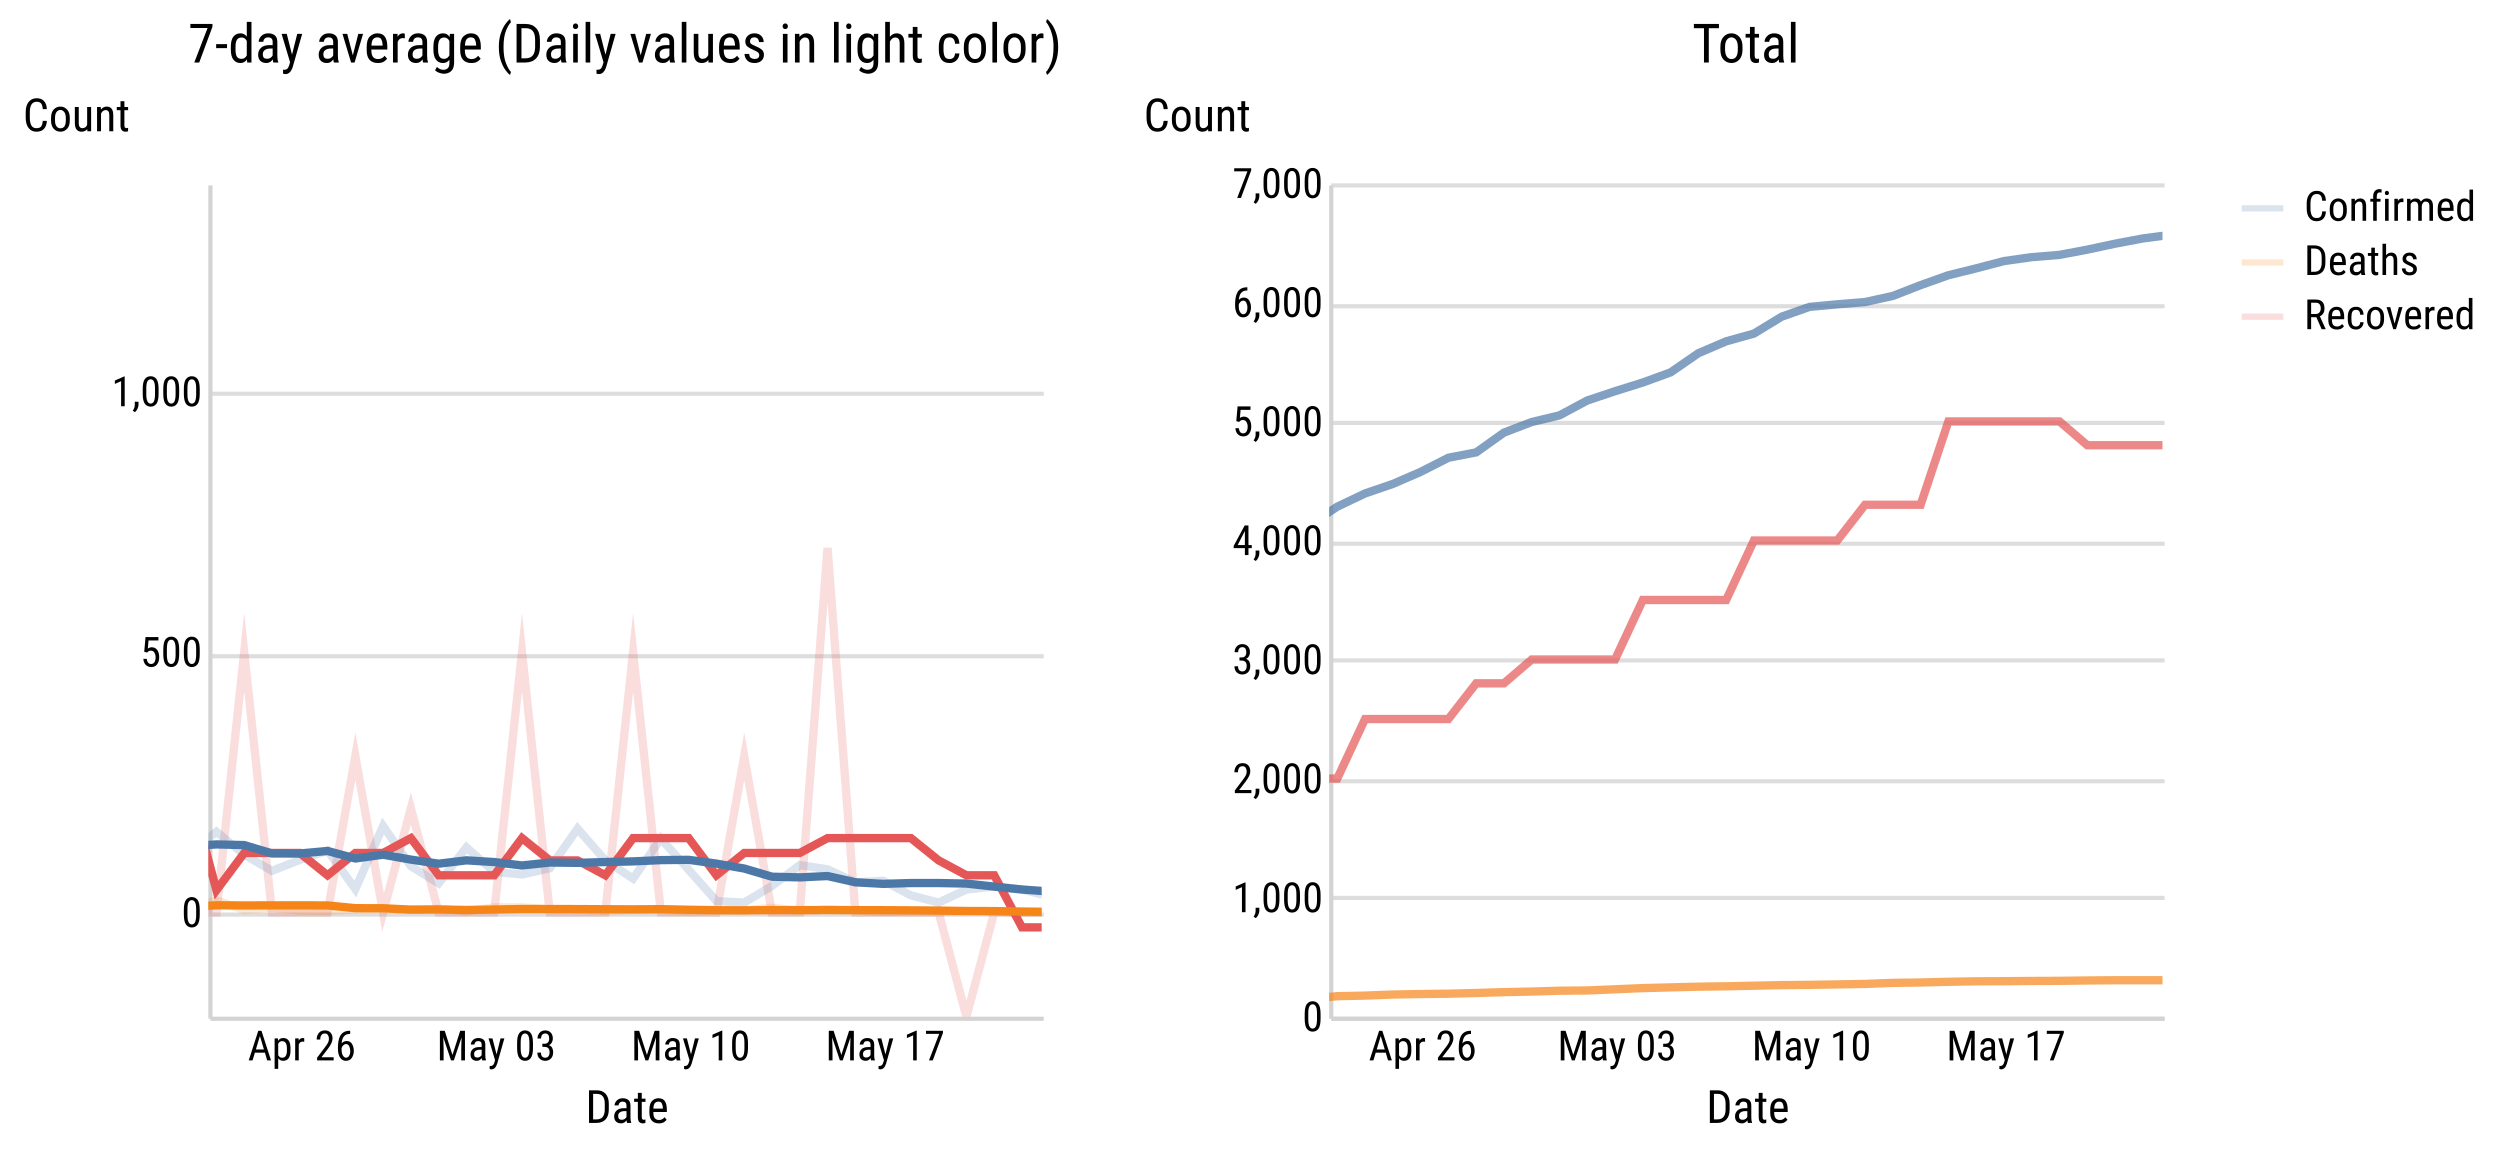
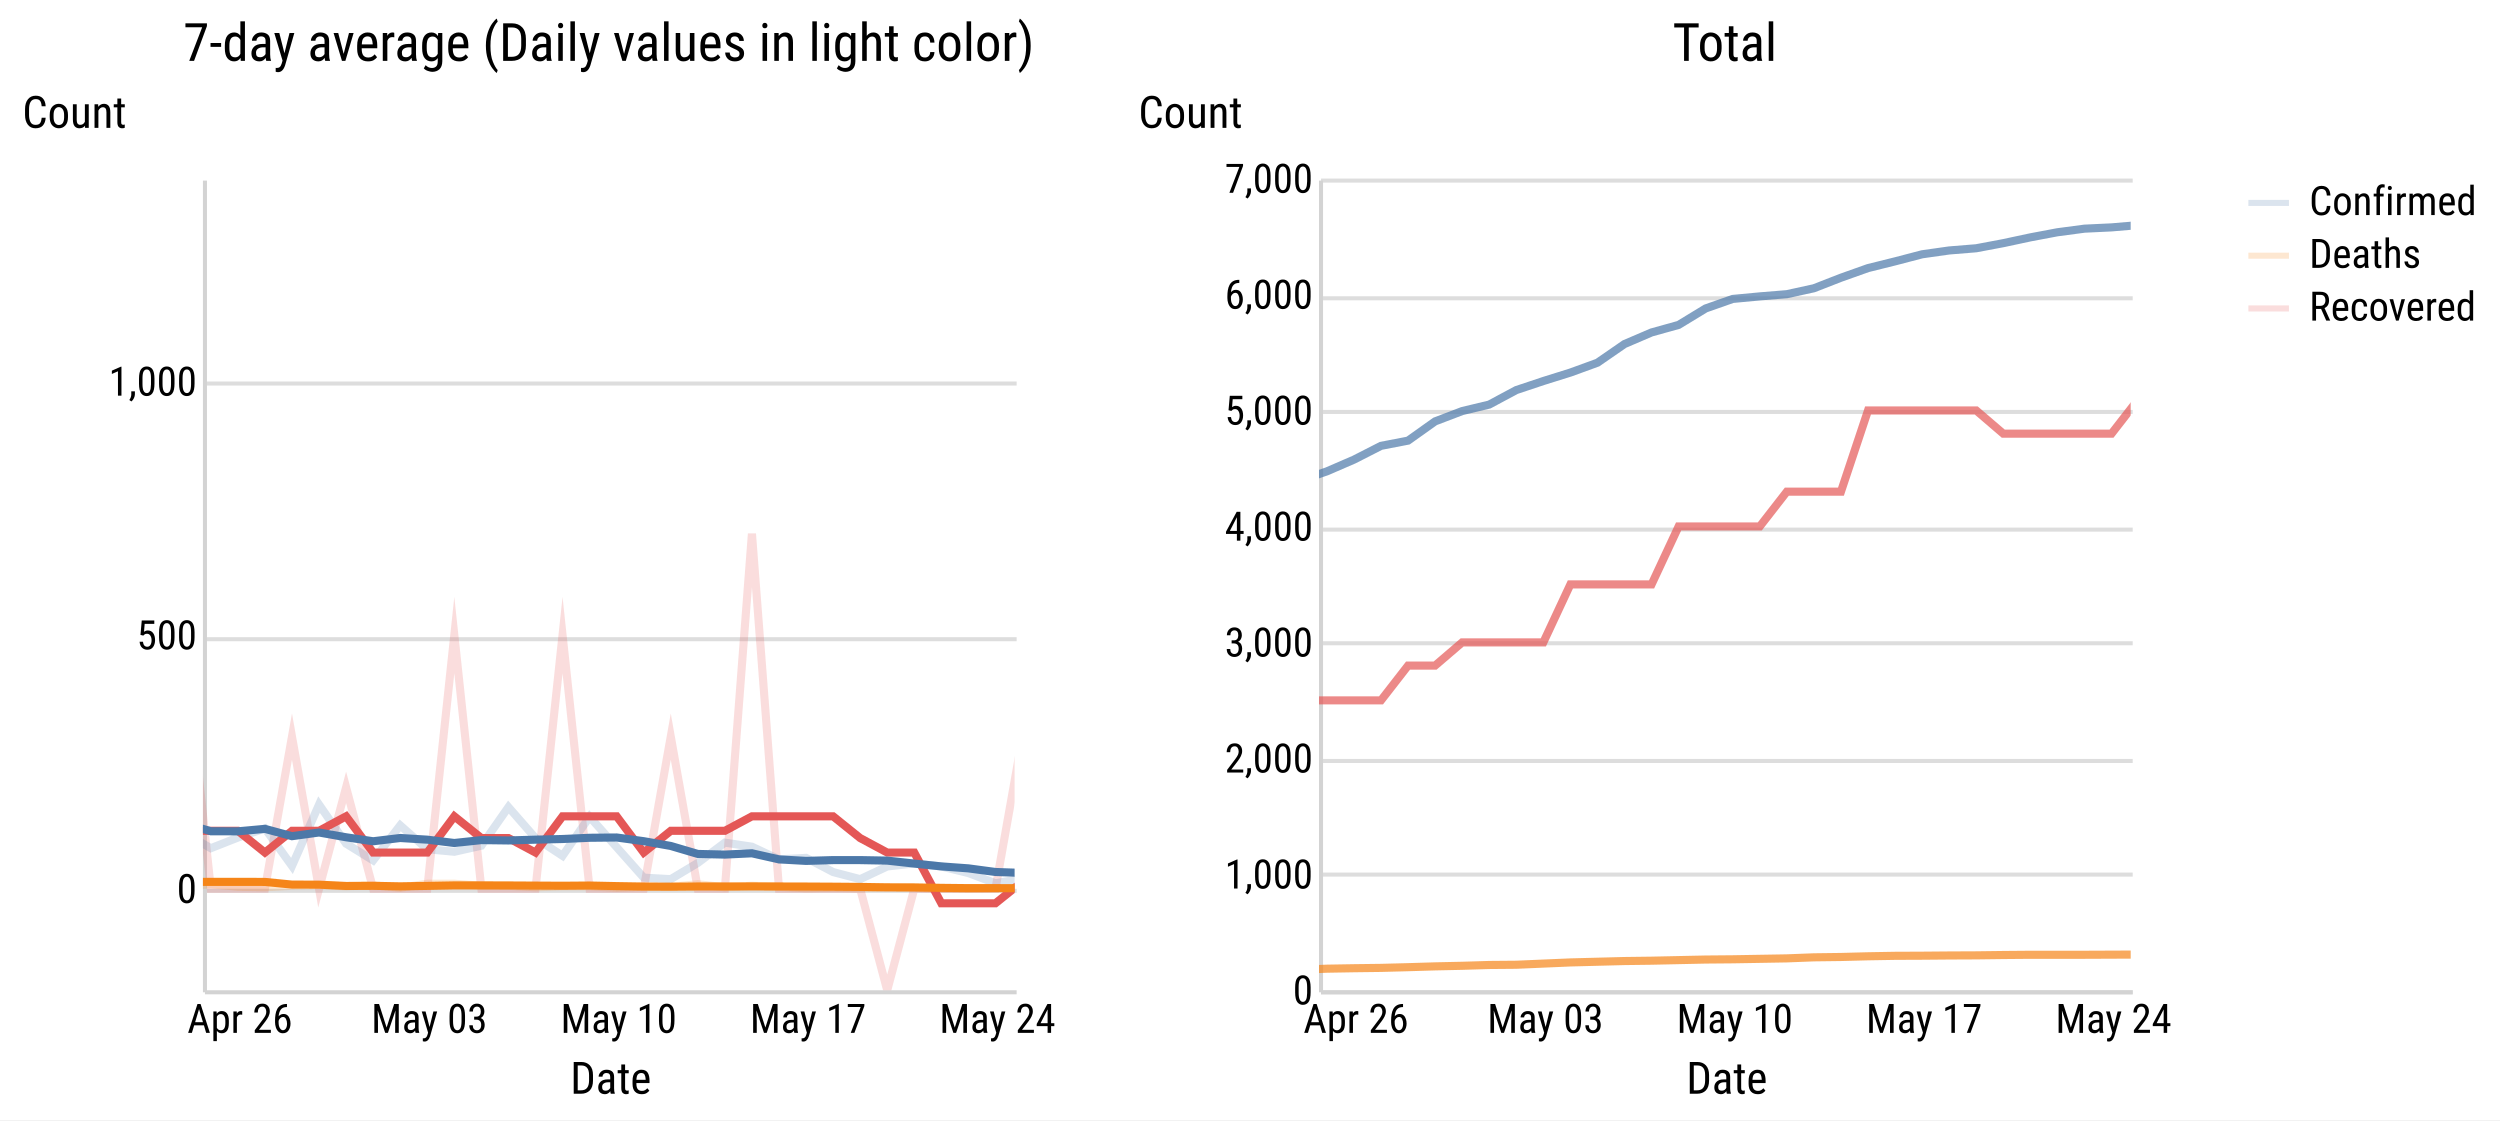
- <svg xmlns="http://www.w3.org/2000/svg" class="marks" width="600" height="276" viewBox="0 0 600 276" version="1.1">
+ <svg xmlns="http://www.w3.org/2000/svg" class="marks" width="616" height="276" viewBox="0 0 616 276" version="1.1">
  <defs>
    <clipPath id="clip1">
      <rect x="0" y="0" width="200" height="200" />
    </clipPath>
    <clipPath id="clip2">
      <rect x="0" y="0" width="200" height="200" />
    </clipPath>
    <clipPath id="clip3">
      <rect x="0" y="0" width="200" height="200" />
    </clipPath>
    <clipPath id="clip4">
      <rect x="0" y="0" width="200" height="200" />
    </clipPath>
    <clipPath id="clip5">
      <rect x="0" y="0" width="200" height="200" />
    </clipPath>
    <clipPath id="clip6">
      <rect x="0" y="0" width="200" height="200" />
    </clipPath>
    <clipPath id="clip7">
      <rect x="0" y="0" width="200" height="200" />
    </clipPath>
    <clipPath id="clip8">
      <rect x="0" y="0" width="200" height="200" />
    </clipPath>
    <clipPath id="clip9">
      <rect x="0" y="0" width="200" height="200" />
    </clipPath>
  </defs>
-   <rect width="600" height="276" fill="white" />
+   <rect width="616" height="276" fill="white" />
  <g fill="none" stroke-miterlimit="10" transform="translate(50,44)">
    <g class="mark-group role-frame root" role="graphics-object" aria-roledescription="group mark container">
      <g transform="translate(0,0)">
        <path class="background" aria-hidden="true" d="M0,0h0v200h0Z" />
        <g>
          <g class="mark-group role-scope concat_0_group" role="graphics-object" aria-roledescription="group mark container">
            <g transform="translate(0,0)">
              <path class="background" aria-hidden="true" d="M0,0h200v200h-200Z" stroke="#ddd" stroke-width="0" />
              <g>
                <g class="mark-group role-axis" aria-hidden="true">
                  <g transform="translate(0.5,0.5)">
                    <path class="background" aria-hidden="true" d="M0,0h0v0h0Z" pointer-events="none" />
                    <g>
                      <g class="mark-rule role-axis-grid" pointer-events="none">
                        <line transform="translate(0,175)" x2="200" y2="0" stroke="#ddd" stroke-width="1" opacity="1" />
                        <line transform="translate(0,113)" x2="200" y2="0" stroke="#ddd" stroke-width="1" opacity="1" />
                        <line transform="translate(0,50)" x2="200" y2="0" stroke="#ddd" stroke-width="1" opacity="1" />
                      </g>
                    </g>
                    <path class="foreground" aria-hidden="true" d="" pointer-events="none" display="none" />
                  </g>
                </g>
-                 <g class="mark-group role-axis" role="graphics-symbol" aria-roledescription="axis" aria-label="X-axis titled 'Date' for a time scale with values from April 22 to May 22">
+                 <g class="mark-group role-axis" role="graphics-symbol" aria-roledescription="axis" aria-label="X-axis titled 'Date' for a time scale with values from April 24 to May 24">
                  <g transform="translate(0.5,200.5)">
                    <path class="background" aria-hidden="true" d="M0,0h0v0h0Z" pointer-events="none" />
                    <g>
                      <g class="mark-text role-axis-label" pointer-events="none">
-                         <text text-anchor="middle" transform="translate(21.94444,10)" font-family="Roboto Condensed" font-size="10px" fill="#000" opacity="1">Apr 26</text>
-                         <text text-anchor="middle" transform="translate(68.61111,10)" font-family="Roboto Condensed" font-size="10px" fill="#000" opacity="1">May 03</text>
-                         <text text-anchor="middle" transform="translate(115.2778,10)" font-family="Roboto Condensed" font-size="10px" fill="#000" opacity="1">May 10</text>
-                         <text text-anchor="middle" transform="translate(161.9444,10)" font-family="Roboto Condensed" font-size="10px" fill="#000" opacity="1">May 17</text>
+                         <text text-anchor="middle" transform="translate(8.611111,10)" font-family="Roboto Condensed" font-size="10px" fill="#000" opacity="1">Apr 26</text>
+                         <text text-anchor="middle" transform="translate(55.27778,10)" font-family="Roboto Condensed" font-size="10px" fill="#000" opacity="1">May 03</text>
+                         <text text-anchor="middle" transform="translate(101.9444,10)" font-family="Roboto Condensed" font-size="10px" fill="#000" opacity="1">May 10</text>
+                         <text text-anchor="middle" transform="translate(148.6111,10)" font-family="Roboto Condensed" font-size="10px" fill="#000" opacity="1">May 17</text>
+                         <text text-anchor="middle" transform="translate(195.2778,10)" font-family="Roboto Condensed" font-size="10px" fill="#000" opacity="1">May 24</text>
                      </g>
                      <g class="mark-rule role-axis-domain" pointer-events="none">
                        <line transform="translate(0,0)" x2="200" y2="0" stroke="lightgray" stroke-width="1" opacity="1" />
                      </g>
                      <g class="mark-text role-axis-title" pointer-events="none">
                        <text text-anchor="middle" transform="translate(100,25)" font-family="Roboto Condensed" font-size="11px" font-weight="normal" fill="#000" opacity="1">Date</text>
                      </g>
                    </g>
                    <path class="foreground" aria-hidden="true" d="" pointer-events="none" display="none" />
                  </g>
                </g>
                <g class="mark-group role-axis" role="graphics-symbol" aria-roledescription="axis" aria-label="Y-axis titled 'Count' for a linear scale with values from -200 to 1,400">
                  <g transform="translate(0.5,0.5)">
                    <path class="background" aria-hidden="true" d="M0,0h0v0h0Z" pointer-events="none" />
                    <g>
                      <g class="mark-text role-axis-label" pointer-events="none">
                        <text text-anchor="end" transform="translate(-2,178)" font-family="Roboto Condensed" font-size="10px" fill="#000" opacity="1">0</text>
                        <text text-anchor="end" transform="translate(-2,115.5)" font-family="Roboto Condensed" font-size="10px" fill="#000" opacity="1">500</text>
                        <text text-anchor="end" transform="translate(-2,53)" font-family="Roboto Condensed" font-size="10px" fill="#000" opacity="1">1,000</text>
                      </g>
                      <g class="mark-rule role-axis-domain" pointer-events="none">
                        <line transform="translate(0,200)" x2="0" y2="-200" stroke="lightgray" stroke-width="1" opacity="1" />
                      </g>
                      <g class="mark-text role-axis-title" pointer-events="none">
                        <text text-anchor="start" transform="translate(-45,-13)" font-family="Roboto Condensed" font-size="11px" font-weight="normal" fill="#000" opacity="1">Count</text>
                      </g>
                    </g>
                    <path class="foreground" aria-hidden="true" d="" pointer-events="none" display="none" />
                  </g>
                </g>
                <g class="mark-group role-scope concat_0_layer_0_pathgroup" role="graphics-object" aria-roledescription="group mark container">
                  <g transform="translate(0,0)">
                    <path class="background" aria-hidden="true" d="M0,0h200v200h-200Z" />
                    <g>
                      <g class="mark-line role-mark concat_0_layer_0_marks" clip-path="url(#clip1)" role="graphics-object" aria-roledescription="line mark container">
-                         <path aria-label="Type: Recovered; Date: Mar 01; Count: 0" role="graphics-symbol" aria-roledescription="line mark" d="M-351.111,175L-344.444,175L-337.778,175L-331.111,175L-324.444,175L-317.778,175L-311.111,175L-304.444,175L-298.056,175L-291.389,175L-284.722,175L-278.056,175L-271.389,175L-264.722,175L-258.056,173.875L-251.389,175L-244.722,175L-238.056,175L-231.389,175L-224.722,175L-218.056,175L-211.389,175L-204.722,175L-198.056,175L-191.389,175L-184.722,175L-178.056,175L-171.389,175L-164.722,175L-158.056,175L-151.389,175L-144.722,175L-138.056,138.75L-131.389,175L-124.722,175L-118.056,175L-111.389,175L-104.722,175L-98.056,175L-91.389,175L-84.722,175L-78.056,175L-71.389,175L-64.722,175L-58.056,175L-51.389,175L-44.722,0L-38.056,175L-31.389,175L-24.722,175L-18.056,137.5L-11.389,175L-4.722,175L1.944,175L8.611,112.5L15.278,175L21.944,175L28.611,175L35.278,137.5L41.944,175L48.611,150L55.278,175L61.944,175L68.611,175L75.278,112.5L81.944,175L88.611,175L95.278,175L101.944,112.5L108.611,175L115.278,175L121.944,175L128.611,137.5L135.278,175L141.944,175L148.611,87.5L155.278,175L161.944,175L168.611,175L175.278,175L181.944,200L188.611,175L195.278,175L201.944,175" stroke="#e45756" stroke-width="2" opacity="0.2" />
+                         <path aria-label="Type: Recovered; Date: Mar 01; Count: 0" role="graphics-symbol" aria-roledescription="line mark" d="M-364.444,175L-357.778,175L-351.111,175L-344.444,175L-337.778,175L-331.111,175L-324.444,175L-317.778,175L-311.389,175L-304.722,175L-298.056,175L-291.389,175L-284.722,175L-278.056,175L-271.389,173.875L-264.722,175L-258.056,175L-251.389,175L-244.722,175L-238.056,175L-231.389,175L-224.722,175L-218.056,175L-211.389,175L-204.722,175L-198.056,175L-191.389,175L-184.722,175L-178.056,175L-171.389,175L-164.722,175L-158.056,175L-151.389,138.75L-144.722,175L-138.056,175L-131.389,175L-124.722,175L-118.056,175L-111.389,175L-104.722,175L-98.056,175L-91.389,175L-84.722,175L-78.056,175L-71.389,175L-64.722,175L-58.056,0L-51.389,175L-44.722,175L-38.056,175L-31.389,137.5L-24.722,175L-18.056,175L-11.389,175L-4.722,112.5L1.944,175L8.611,175L15.278,175L21.944,137.5L28.611,175L35.278,150L41.944,175L48.611,175L55.278,175L61.944,112.5L68.611,175L75.278,175L81.944,175L88.611,112.5L95.278,175L101.944,175L108.611,175L115.278,137.5L121.944,175L128.611,175L135.278,87.5L141.944,175L148.611,175L155.278,175L161.944,175L168.611,200L175.278,175L181.944,175L188.611,175L195.278,175L201.944,137.5" stroke="#e45756" stroke-width="2" opacity="0.2" />
                      </g>
                    </g>
                    <path class="foreground" aria-hidden="true" d="" display="none" />
                  </g>
                  <g transform="translate(0,0)">
                    <path class="background" aria-hidden="true" d="M0,0h200v200h-200Z" />
                    <g>
                      <g class="mark-line role-mark concat_0_layer_0_marks" clip-path="url(#clip2)" role="graphics-object" aria-roledescription="line mark container">
-                         <path aria-label="Type: Deaths; Date: Mar 01; Count: 0" role="graphics-symbol" aria-roledescription="line mark" d="M-351.111,175L-344.444,175L-337.778,175L-331.111,175L-324.444,175L-317.778,175L-311.111,175L-304.444,175L-298.056,175L-291.389,175L-284.722,175L-278.056,175L-271.389,175L-264.722,175L-258.056,175L-251.389,175L-244.722,175L-238.056,175L-231.389,175L-224.722,175L-218.056,174.875L-211.389,175L-204.722,175L-198.056,175L-191.389,174.75L-184.722,174.75L-178.056,174.75L-171.389,174.75L-164.722,174.75L-158.056,174.75L-151.389,174.5L-144.722,175L-138.056,174.75L-131.389,174.875L-124.722,174.375L-118.056,174.625L-111.389,175.125L-104.722,174.125L-98.056,174.25L-91.389,174.75L-84.722,174.25L-78.056,174.875L-71.389,174.125L-64.722,174.625L-58.056,174.375L-51.389,174L-44.722,174.625L-38.056,174.125L-31.389,174L-24.722,174.5L-18.056,174.5L-11.389,169.625L-4.722,174L1.944,172.125L8.611,174.375L15.278,173.875L21.944,174.5L28.611,174.625L35.278,174.25L41.944,174.125L48.611,174.375L55.278,174.125L61.944,174.75L68.611,173.75L75.278,173.75L81.944,174.25L88.611,174.25L95.278,174.625L101.944,174.375L108.611,174.375L115.278,174.75L121.944,174.5L128.611,174.5L135.278,173.875L141.944,174.625L148.611,174.25L155.278,174.5L161.944,174.875L168.611,174.75L175.278,174.875L181.944,174.625L188.611,174.75L195.278,175L201.944,175" stroke="#f58518" stroke-width="2" opacity="0.2" />
+                         <path aria-label="Type: Deaths; Date: Mar 01; Count: 0" role="graphics-symbol" aria-roledescription="line mark" d="M-364.444,175L-357.778,175L-351.111,175L-344.444,175L-337.778,175L-331.111,175L-324.444,175L-317.778,175L-311.389,175L-304.722,175L-298.056,175L-291.389,175L-284.722,175L-278.056,175L-271.389,175L-264.722,175L-258.056,175L-251.389,175L-244.722,175L-238.056,175L-231.389,174.875L-224.722,175L-218.056,175L-211.389,175L-204.722,174.75L-198.056,174.75L-191.389,174.75L-184.722,174.75L-178.056,174.75L-171.389,174.75L-164.722,174.5L-158.056,175L-151.389,174.75L-144.722,174.875L-138.056,174.375L-131.389,174.625L-124.722,175.125L-118.056,174.125L-111.389,174.25L-104.722,174.75L-98.056,174.25L-91.389,174.875L-84.722,174.125L-78.056,174.625L-71.389,174.375L-64.722,174L-58.056,174.625L-51.389,174.125L-44.722,174L-38.056,174.5L-31.389,174.5L-24.722,169.625L-18.056,174L-11.389,172.125L-4.722,174.375L1.944,173.875L8.611,174.5L15.278,174.625L21.944,174.25L28.611,174.125L35.278,174.375L41.944,174.125L48.611,174.75L55.278,173.75L61.944,173.75L68.611,174.25L75.278,174.25L81.944,174.625L88.611,174.375L95.278,174.375L101.944,174.75L108.611,174.5L115.278,174.5L121.944,173.875L128.611,174.625L135.278,174.25L141.944,174.5L148.611,174.875L155.278,174.75L161.944,174.875L168.611,174.625L175.278,174.75L181.944,175L188.611,175L195.278,174.875L201.944,174.875" stroke="#f58518" stroke-width="2" opacity="0.2" />
                      </g>
                    </g>
                    <path class="foreground" aria-hidden="true" d="" display="none" />
                  </g>
                  <g transform="translate(0,0)">
                    <path class="background" aria-hidden="true" d="M0,0h200v200h-200Z" />
                    <g>
                      <g class="mark-line role-mark concat_0_layer_0_marks" clip-path="url(#clip3)" role="graphics-object" aria-roledescription="line mark container">
-                         <path aria-label="Type: Confirmed; Date: Mar 01; Count: 3" role="graphics-symbol" aria-roledescription="line mark" d="M-351.111,174.625L-344.444,175L-337.778,175L-331.111,175L-324.444,174.25L-317.778,174.625L-311.111,175L-304.444,174L-298.056,174.125L-291.389,173.75L-284.722,172.625L-278.056,175L-271.389,163L-264.722,166.25L-258.056,172.625L-251.389,170.875L-244.722,169.5L-238.056,173.125L-231.389,167L-224.722,168.75L-218.056,165.875L-211.389,162.125L-204.722,165.75L-198.056,163.5L-191.389,164L-184.722,165.25L-178.056,164.625L-171.389,159.25L-164.722,165.875L-158.056,161L-151.389,166.75L-144.722,171.5L-138.056,166L-131.389,162.875L-124.722,141.625L-118.056,169.375L-111.389,143.875L-104.722,158.5L-98.056,152.625L-91.389,160.25L-84.722,154.5L-78.056,158L-71.389,166.375L-64.722,163.75L-58.056,162.875L-51.389,165.5L-44.722,158.5L-38.056,160L-31.389,151L-24.722,162.25L-18.056,164.375L-11.389,156.75L-4.722,160.625L1.944,155.625L8.611,161.125L15.278,165L21.944,162.375L28.611,160.125L35.278,169.375L41.944,154.25L48.611,163.875L55.278,168L61.944,159.375L68.611,165.25L75.278,165.875L81.944,164.375L88.611,154.875L95.278,162.5L101.944,166.875L108.611,157.25L115.278,164.75L121.944,172.25L128.611,172.625L135.278,168.625L141.944,163.625L148.611,164.625L155.278,167.75L161.944,167.375L168.611,170.875L175.278,172.625L181.944,169.5L188.611,168.75L195.278,169.5L201.944,171.125" stroke="#4c78a8" stroke-width="2" opacity="0.2" />
+                         <path aria-label="Type: Confirmed; Date: Mar 01; Count: 3" role="graphics-symbol" aria-roledescription="line mark" d="M-364.444,174.625L-357.778,175L-351.111,175L-344.444,175L-337.778,174.25L-331.111,174.625L-324.444,175L-317.778,174L-311.389,174.125L-304.722,173.75L-298.056,172.625L-291.389,175L-284.722,163L-278.056,166.25L-271.389,172.625L-264.722,170.875L-258.056,169.5L-251.389,173.125L-244.722,167L-238.056,168.75L-231.389,165.875L-224.722,162.125L-218.056,165.75L-211.389,163.5L-204.722,164L-198.056,165.25L-191.389,164.625L-184.722,159.25L-178.056,165.875L-171.389,161L-164.722,166.75L-158.056,171.5L-151.389,166L-144.722,162.875L-138.056,141.625L-131.389,169.375L-124.722,143.875L-118.056,158.5L-111.389,152.625L-104.722,160.25L-98.056,154.5L-91.389,158L-84.722,166.375L-78.056,163.75L-71.389,162.875L-64.722,165.5L-58.056,158.5L-51.389,160L-44.722,151L-38.056,162.25L-31.389,164.375L-24.722,156.75L-18.056,160.625L-11.389,155.625L-4.722,161.125L1.944,165L8.611,162.375L15.278,160.125L21.944,169.375L28.611,154.25L35.278,163.875L41.944,168L48.611,159.375L55.278,165.25L61.944,165.875L68.611,164.375L75.278,154.875L81.944,162.5L88.611,166.875L95.278,157.25L101.944,164.75L108.611,172.25L115.278,172.625L121.944,168.625L128.611,163.625L135.278,164.625L141.944,167.75L148.611,167.375L155.278,170.875L161.944,172.625L168.611,169.5L175.278,168.75L181.944,169.5L188.611,171.125L195.278,173.625L201.944,172.5" stroke="#4c78a8" stroke-width="2" opacity="0.2" />
                      </g>
                    </g>
                    <path class="foreground" aria-hidden="true" d="" display="none" />
                  </g>
                </g>
                <g class="mark-group role-scope concat_0_layer_1_pathgroup" role="graphics-object" aria-roledescription="group mark container">
                  <g transform="translate(0,0)">
                    <path class="background" aria-hidden="true" d="M0,0h200v200h-200Z" />
                    <g>
                      <g class="mark-line role-mark concat_0_layer_1_marks" clip-path="url(#clip4)" role="graphics-object" aria-roledescription="line mark container">
-                         <path aria-label="Type: Recovered; Date: Mar 01; Count: 0" role="graphics-symbol" aria-roledescription="line mark" d="M-311.111,175L-304.444,175L-298.056,175L-291.389,175L-284.722,175L-278.056,175L-271.389,175L-264.722,175L-258.056,174.839L-251.389,174.839L-244.722,174.839L-238.056,174.839L-231.389,174.839L-224.722,174.839L-218.056,174.839L-211.389,175L-204.722,175L-198.056,175L-191.389,175L-184.722,175L-178.056,175L-171.389,175L-164.722,175L-158.056,175L-151.389,175L-144.722,175L-138.056,169.821L-131.389,169.821L-124.722,169.821L-118.056,169.821L-111.389,169.821L-104.722,169.821L-98.056,169.821L-91.389,175L-84.722,175L-78.056,175L-71.389,175L-64.722,175L-58.056,175L-51.389,175L-44.722,150L-38.056,150L-31.389,150L-24.722,150L-18.056,144.643L-11.389,144.643L-4.722,144.643L1.944,169.643L8.611,160.714L15.278,160.714L21.944,160.714L28.611,166.071L35.278,160.714L41.944,160.714L48.611,157.143L55.278,166.071L61.944,166.071L68.611,166.071L75.278,157.143L81.944,162.5L88.611,162.5L95.278,166.071L101.944,157.143L108.611,157.143L115.278,157.143L121.944,166.071L128.611,160.714L135.278,160.714L141.944,160.714L148.611,157.143L155.278,157.143L161.944,157.143L168.611,157.143L175.278,162.5L181.944,166.071L188.611,166.071L195.278,178.571L201.944,178.571" stroke="#e45756" stroke-width="2" opacity="1" />
+                         <path aria-label="Type: Recovered; Date: Mar 01; Count: 0" role="graphics-symbol" aria-roledescription="line mark" d="M-324.444,175L-317.778,175L-311.389,175L-304.722,175L-298.056,175L-291.389,175L-284.722,175L-278.056,175L-271.389,174.839L-264.722,174.839L-258.056,174.839L-251.389,174.839L-244.722,174.839L-238.056,174.839L-231.389,174.839L-224.722,175L-218.056,175L-211.389,175L-204.722,175L-198.056,175L-191.389,175L-184.722,175L-178.056,175L-171.389,175L-164.722,175L-158.056,175L-151.389,169.821L-144.722,169.821L-138.056,169.821L-131.389,169.821L-124.722,169.821L-118.056,169.821L-111.389,169.821L-104.722,175L-98.056,175L-91.389,175L-84.722,175L-78.056,175L-71.389,175L-64.722,175L-58.056,150L-51.389,150L-44.722,150L-38.056,150L-31.389,144.643L-24.722,144.643L-18.056,144.643L-11.389,169.643L-4.722,160.714L1.944,160.714L8.611,160.714L15.278,166.071L21.944,160.714L28.611,160.714L35.278,157.143L41.944,166.071L48.611,166.071L55.278,166.071L61.944,157.143L68.611,162.5L75.278,162.5L81.944,166.071L88.611,157.143L95.278,157.143L101.944,157.143L108.611,166.071L115.278,160.714L121.944,160.714L128.611,160.714L135.278,157.143L141.944,157.143L148.611,157.143L155.278,157.143L161.944,162.5L168.611,166.071L175.278,166.071L181.944,178.571L188.611,178.571L195.278,178.571L201.944,173.214" stroke="#e45756" stroke-width="2" opacity="1" />
                      </g>
                    </g>
                    <path class="foreground" aria-hidden="true" d="" display="none" />
                  </g>
                  <g transform="translate(0,0)">
                    <path class="background" aria-hidden="true" d="M0,0h200v200h-200Z" />
                    <g>
                      <g class="mark-line role-mark concat_0_layer_1_marks" clip-path="url(#clip5)" role="graphics-object" aria-roledescription="line mark container">
-                         <path aria-label="Type: Deaths; Date: Mar 01; Count: 0" role="graphics-symbol" aria-roledescription="line mark" d="M-311.111,175L-304.444,175L-298.056,175L-291.389,175L-284.722,175L-278.056,175L-271.389,175L-264.722,175L-258.056,175L-251.389,175L-244.722,175L-238.056,175L-231.389,175L-224.722,175L-218.056,174.982L-211.389,174.982L-204.722,174.982L-198.056,174.982L-191.389,174.946L-184.722,174.911L-178.056,174.875L-171.389,174.857L-164.722,174.821L-158.056,174.786L-151.389,174.714L-144.722,174.75L-138.056,174.75L-131.389,174.768L-124.722,174.714L-118.056,174.696L-111.389,174.75L-104.722,174.696L-98.056,174.589L-91.389,174.589L-84.722,174.5L-78.056,174.571L-71.389,174.5L-64.722,174.429L-58.056,174.464L-51.389,174.429L-44.722,174.411L-38.056,174.393L-31.389,174.268L-24.722,174.321L-18.056,174.304L-11.389,173.625L-4.722,173.625L1.944,173.268L8.611,173.304L15.278,173.286L21.944,173.286L28.611,173.304L35.278,173.964L41.944,173.982L48.611,174.304L55.278,174.268L61.944,174.393L68.611,174.286L75.278,174.161L81.944,174.161L88.611,174.179L95.278,174.214L101.944,174.25L108.611,174.196L115.278,174.339L121.944,174.446L128.611,174.482L135.278,174.429L141.944,174.429L148.611,174.411L155.278,174.429L161.944,174.446L168.611,174.482L175.278,174.536L181.944,174.643L188.611,174.661L195.278,174.768L201.944,174.839" stroke="#f58518" stroke-width="2" opacity="1" />
+                         <path aria-label="Type: Deaths; Date: Mar 01; Count: 0" role="graphics-symbol" aria-roledescription="line mark" d="M-324.444,175L-317.778,175L-311.389,175L-304.722,175L-298.056,175L-291.389,175L-284.722,175L-278.056,175L-271.389,175L-264.722,175L-258.056,175L-251.389,175L-244.722,175L-238.056,175L-231.389,174.982L-224.722,174.982L-218.056,174.982L-211.389,174.982L-204.722,174.946L-198.056,174.911L-191.389,174.875L-184.722,174.857L-178.056,174.821L-171.389,174.786L-164.722,174.714L-158.056,174.75L-151.389,174.75L-144.722,174.768L-138.056,174.714L-131.389,174.696L-124.722,174.75L-118.056,174.696L-111.389,174.589L-104.722,174.589L-98.056,174.5L-91.389,174.571L-84.722,174.5L-78.056,174.429L-71.389,174.464L-64.722,174.429L-58.056,174.411L-51.389,174.393L-44.722,174.268L-38.056,174.321L-31.389,174.304L-24.722,173.625L-18.056,173.625L-11.389,173.268L-4.722,173.304L1.944,173.286L8.611,173.286L15.278,173.304L21.944,173.964L28.611,173.982L35.278,174.304L41.944,174.268L48.611,174.393L55.278,174.286L61.944,174.161L68.611,174.161L75.278,174.179L81.944,174.214L88.611,174.25L95.278,174.196L101.944,174.339L108.611,174.446L115.278,174.482L121.944,174.429L128.611,174.429L135.278,174.411L141.944,174.429L148.611,174.446L155.278,174.482L161.944,174.536L168.611,174.643L175.278,174.661L181.944,174.768L188.611,174.839L195.278,174.839L201.944,174.857" stroke="#f58518" stroke-width="2" opacity="1" />
                      </g>
                    </g>
                    <path class="foreground" aria-hidden="true" d="" display="none" />
                  </g>
                  <g transform="translate(0,0)">
                    <path class="background" aria-hidden="true" d="M0,0h200v200h-200Z" />
                    <g>
                      <g class="mark-line role-mark concat_0_layer_1_marks" clip-path="url(#clip6)" role="graphics-object" aria-roledescription="line mark container">
-                         <path aria-label="Type: Confirmed; Date: Mar 01; Count: 0" role="graphics-symbol" aria-roledescription="line mark" d="M-311.111,174.786L-304.444,174.696L-298.056,174.571L-291.389,174.393L-284.722,174.054L-278.056,174.161L-271.389,172.5L-264.722,171.25L-258.056,171.054L-251.389,170.589L-244.722,169.982L-238.056,170.054L-231.389,168.911L-224.722,169.732L-218.056,169.679L-211.389,168.179L-204.722,167.446L-198.056,166.589L-191.389,165.286L-184.722,165.036L-178.056,164.446L-171.389,163.5L-164.722,164.036L-158.056,163.357L-151.389,163.821L-144.722,164.893L-138.056,165L-131.389,164.75L-124.722,162.232L-118.056,162.732L-111.389,160.286L-104.722,159.107L-98.056,156.411L-91.389,155.589L-84.722,154.393L-78.056,156.732L-71.389,156.304L-64.722,159.143L-58.056,159.768L-51.389,161.607L-44.722,161.357L-38.056,162.143L-31.389,161.143L-24.722,160.554L-18.056,160.643L-11.389,159.768L-4.722,159.071L1.944,158.661L8.611,158.821L15.278,160.821L21.944,160.839L28.611,160.232L35.278,162.036L41.944,161.125L48.611,162.304L55.278,163.286L61.944,162.482L68.611,162.893L75.278,163.714L81.944,163L88.611,163.089L95.278,162.893L101.944,162.732L108.611,162.429L115.278,162.357L121.944,163.268L128.611,164.446L135.278,166.411L141.944,166.571L148.611,166.25L155.278,167.75L161.944,168.125L168.611,167.929L175.278,167.929L181.944,168.054L188.611,168.786L195.278,169.482L201.944,169.964" stroke="#4c78a8" stroke-width="2" opacity="1" />
+                         <path aria-label="Type: Confirmed; Date: Mar 01; Count: 0" role="graphics-symbol" aria-roledescription="line mark" d="M-324.444,174.786L-317.778,174.696L-311.389,174.571L-304.722,174.393L-298.056,174.054L-291.389,174.161L-284.722,172.5L-278.056,171.25L-271.389,171.054L-264.722,170.589L-258.056,169.982L-251.389,170.054L-244.722,168.911L-238.056,169.732L-231.389,169.679L-224.722,168.179L-218.056,167.446L-211.389,166.589L-204.722,165.286L-198.056,165.036L-191.389,164.446L-184.722,163.5L-178.056,164.036L-171.389,163.357L-164.722,163.821L-158.056,164.893L-151.389,165L-144.722,164.75L-138.056,162.232L-131.389,162.732L-124.722,160.286L-118.056,159.107L-111.389,156.411L-104.722,155.589L-98.056,154.393L-91.389,156.732L-84.722,156.304L-78.056,159.143L-71.389,159.768L-64.722,161.607L-58.056,161.357L-51.389,162.143L-44.722,161.143L-38.056,160.554L-31.389,160.643L-24.722,159.768L-18.056,159.071L-11.389,158.661L-4.722,158.821L1.944,160.821L8.611,160.839L15.278,160.232L21.944,162.036L28.611,161.125L35.278,162.304L41.944,163.286L48.611,162.482L55.278,162.893L61.944,163.714L68.611,163L75.278,163.089L81.944,162.893L88.611,162.732L95.278,162.429L101.944,162.357L108.611,163.268L115.278,164.446L121.944,166.411L128.611,166.571L135.278,166.25L141.944,167.75L148.611,168.125L155.278,167.929L161.944,167.929L168.611,168.054L175.278,168.786L181.944,169.482L188.611,169.964L195.278,170.857L201.944,171.089" stroke="#4c78a8" stroke-width="2" opacity="1" />
                      </g>
                    </g>
                    <path class="foreground" aria-hidden="true" d="" display="none" />
                  </g>
                </g>
                <g class="mark-group role-title">
                  <g transform="translate(100,-39)">
                    <path class="background" aria-hidden="true" d="M0,0h0v0h0Z" pointer-events="none" />
                    <g>
                      <g class="mark-text role-title-text" role="graphics-symbol" aria-roledescription="title" aria-label="Title text '7-day average (Daily values in light color)'" pointer-events="none">
                        <text text-anchor="middle" transform="translate(0,10)" font-family="Roboto Condensed" font-size="13px" font-weight="normal" fill="#000" opacity="1">7-day average (Daily values in light color)</text>
                      </g>
                    </g>
                    <path class="foreground" aria-hidden="true" d="" pointer-events="none" display="none" />
                  </g>
                </g>
              </g>
              <path class="foreground" aria-hidden="true" d="" display="none" />
            </g>
          </g>
          <g class="mark-group role-scope concat_1_group" role="graphics-object" aria-roledescription="group mark container">
-             <g transform="translate(269,0)">
+             <g transform="translate(275,0)">
              <path class="background" aria-hidden="true" d="M0,0h200v200h-200Z" stroke="#ddd" stroke-width="0" />
              <g>
                <g class="mark-group role-axis" aria-hidden="true">
                  <g transform="translate(0.5,0.5)">
                    <path class="background" aria-hidden="true" d="M0,0h0v0h0Z" pointer-events="none" />
                    <g>
                      <g class="mark-rule role-axis-grid" pointer-events="none">
                        <line transform="translate(0,200)" x2="200" y2="0" stroke="#ddd" stroke-width="1" opacity="1" />
                        <line transform="translate(0,171)" x2="200" y2="0" stroke="#ddd" stroke-width="1" opacity="1" />
                        <line transform="translate(0,143)" x2="200" y2="0" stroke="#ddd" stroke-width="1" opacity="1" />
                        <line transform="translate(0,114)" x2="200" y2="0" stroke="#ddd" stroke-width="1" opacity="1" />
                        <line transform="translate(0,86)" x2="200" y2="0" stroke="#ddd" stroke-width="1" opacity="1" />
                        <line transform="translate(0,57)" x2="200" y2="0" stroke="#ddd" stroke-width="1" opacity="1" />
                        <line transform="translate(0,29)" x2="200" y2="0" stroke="#ddd" stroke-width="1" opacity="1" />
                        <line transform="translate(0,0)" x2="200" y2="0" stroke="#ddd" stroke-width="1" opacity="1" />
                      </g>
                    </g>
                    <path class="foreground" aria-hidden="true" d="" pointer-events="none" display="none" />
                  </g>
                </g>
-                 <g class="mark-group role-axis" role="graphics-symbol" aria-roledescription="axis" aria-label="X-axis titled 'Date' for a time scale with values from April 22 to May 22">
+                 <g class="mark-group role-axis" role="graphics-symbol" aria-roledescription="axis" aria-label="X-axis titled 'Date' for a time scale with values from April 24 to May 24">
                  <g transform="translate(0.5,200.5)">
                    <path class="background" aria-hidden="true" d="M0,0h0v0h0Z" pointer-events="none" />
                    <g>
                      <g class="mark-text role-axis-label" pointer-events="none">
-                         <text text-anchor="middle" transform="translate(21.94444,10)" font-family="Roboto Condensed" font-size="10px" fill="#000" opacity="1">Apr 26</text>
-                         <text text-anchor="middle" transform="translate(68.61111,10)" font-family="Roboto Condensed" font-size="10px" fill="#000" opacity="1">May 03</text>
-                         <text text-anchor="middle" transform="translate(115.2778,10)" font-family="Roboto Condensed" font-size="10px" fill="#000" opacity="1">May 10</text>
-                         <text text-anchor="middle" transform="translate(161.9444,10)" font-family="Roboto Condensed" font-size="10px" fill="#000" opacity="1">May 17</text>
+                         <text text-anchor="middle" transform="translate(8.611111,10)" font-family="Roboto Condensed" font-size="10px" fill="#000" opacity="1">Apr 26</text>
+                         <text text-anchor="middle" transform="translate(55.27778,10)" font-family="Roboto Condensed" font-size="10px" fill="#000" opacity="1">May 03</text>
+                         <text text-anchor="middle" transform="translate(101.9444,10)" font-family="Roboto Condensed" font-size="10px" fill="#000" opacity="1">May 10</text>
+                         <text text-anchor="middle" transform="translate(148.6111,10)" font-family="Roboto Condensed" font-size="10px" fill="#000" opacity="1">May 17</text>
+                         <text text-anchor="middle" transform="translate(195.2778,10)" font-family="Roboto Condensed" font-size="10px" fill="#000" opacity="1">May 24</text>
                      </g>
                      <g class="mark-rule role-axis-domain" pointer-events="none">
                        <line transform="translate(0,0)" x2="200" y2="0" stroke="lightgray" stroke-width="1" opacity="1" />
                      </g>
                      <g class="mark-text role-axis-title" pointer-events="none">
                        <text text-anchor="middle" transform="translate(100,25)" font-family="Roboto Condensed" font-size="11px" font-weight="normal" fill="#000" opacity="1">Date</text>
                      </g>
                    </g>
                    <path class="foreground" aria-hidden="true" d="" pointer-events="none" display="none" />
                  </g>
                </g>
                <g class="mark-group role-axis" role="graphics-symbol" aria-roledescription="axis" aria-label="Y-axis titled 'Count' for a linear scale with values from 0 to 7,000">
                  <g transform="translate(0.5,0.5)">
                    <path class="background" aria-hidden="true" d="M0,0h0v0h0Z" pointer-events="none" />
                    <g>
                      <g class="mark-text role-axis-label" pointer-events="none">
                        <text text-anchor="end" transform="translate(-2,203)" font-family="Roboto Condensed" font-size="10px" fill="#000" opacity="1">0</text>
                        <text text-anchor="end" transform="translate(-2,174.4286)" font-family="Roboto Condensed" font-size="10px" fill="#000" opacity="1">1,000</text>
                        <text text-anchor="end" transform="translate(-2,145.8571)" font-family="Roboto Condensed" font-size="10px" fill="#000" opacity="1">2,000</text>
                        <text text-anchor="end" transform="translate(-2,117.2857)" font-family="Roboto Condensed" font-size="10px" fill="#000" opacity="1">3,000</text>
                        <text text-anchor="end" transform="translate(-2,88.71429)" font-family="Roboto Condensed" font-size="10px" fill="#000" opacity="1">4,000</text>
                        <text text-anchor="end" transform="translate(-2,60.14286)" font-family="Roboto Condensed" font-size="10px" fill="#000" opacity="1">5,000</text>
                        <text text-anchor="end" transform="translate(-2,31.57143)" font-family="Roboto Condensed" font-size="10px" fill="#000" opacity="1">6,000</text>
                        <text text-anchor="end" transform="translate(-2,3)" font-family="Roboto Condensed" font-size="10px" fill="#000" opacity="1">7,000</text>
                      </g>
                      <g class="mark-rule role-axis-domain" pointer-events="none">
                        <line transform="translate(0,200)" x2="0" y2="-200" stroke="lightgray" stroke-width="1" opacity="1" />
                      </g>
                      <g class="mark-text role-axis-title" pointer-events="none">
                        <text text-anchor="start" transform="translate(-45,-13)" font-family="Roboto Condensed" font-size="11px" font-weight="normal" fill="#000" opacity="1">Count</text>
                      </g>
                    </g>
                    <path class="foreground" aria-hidden="true" d="" pointer-events="none" display="none" />
                  </g>
                </g>
                <g class="mark-group role-scope concat_1_pathgroup" role="graphics-object" aria-roledescription="group mark container">
                  <g transform="translate(0,0)">
                    <path class="background" aria-hidden="true" d="M0,0h200v200h-200Z" />
                    <g>
                      <g class="mark-line role-mark concat_1_marks" clip-path="url(#clip7)" role="graphics-object" aria-roledescription="line mark container">
-                         <path aria-label="Type: Recovered; Date: Mar 01; Country: Finland; Confirmed: 6; Recovered: 1; Deaths: 0; Count: 1" role="graphics-symbol" aria-roledescription="line mark" d="M-351.111,199.971L-344.444,199.971L-337.778,199.971L-331.111,199.971L-324.444,199.971L-317.778,199.971L-311.111,199.971L-304.444,199.971L-298.056,199.971L-291.389,199.971L-284.722,199.971L-278.056,199.971L-271.389,199.971L-264.722,199.971L-258.056,199.714L-251.389,199.714L-244.722,199.714L-238.056,199.714L-231.389,199.714L-224.722,199.714L-218.056,199.714L-211.389,199.714L-204.722,199.714L-198.056,199.714L-191.389,199.714L-184.722,199.714L-178.056,199.714L-171.389,199.714L-164.722,199.714L-158.056,199.714L-151.389,199.714L-144.722,199.714L-138.056,191.429L-131.389,191.429L-124.722,191.429L-118.056,191.429L-111.389,191.429L-104.722,191.429L-98.056,191.429L-91.389,191.429L-84.722,191.429L-78.056,191.429L-71.389,191.429L-64.722,191.429L-58.056,191.429L-51.389,191.429L-44.722,151.429L-38.056,151.429L-31.389,151.429L-24.722,151.429L-18.056,142.857L-11.389,142.857L-4.722,142.857L1.944,142.857L8.611,128.571L15.278,128.571L21.944,128.571L28.611,128.571L35.278,120L41.944,120L48.611,114.286L55.278,114.286L61.944,114.286L68.611,114.286L75.278,100L81.944,100L88.611,100L95.278,100L101.944,85.714L108.611,85.714L115.278,85.714L121.944,85.714L128.611,77.143L135.278,77.143L141.944,77.143L148.611,57.143L155.278,57.143L161.944,57.143L168.611,57.143L175.278,57.143L181.944,62.857L188.611,62.857L195.278,62.857L201.944,62.857" stroke="#e45756" stroke-width="2" opacity="0.7" />
+                         <path aria-label="Type: Recovered; Date: Mar 01; Country: Finland; Confirmed: 6; Recovered: 1; Deaths: 0; Count: 1" role="graphics-symbol" aria-roledescription="line mark" d="M-364.444,199.971L-357.778,199.971L-351.111,199.971L-344.444,199.971L-337.778,199.971L-331.111,199.971L-324.444,199.971L-317.778,199.971L-311.389,199.971L-304.722,199.971L-298.056,199.971L-291.389,199.971L-284.722,199.971L-278.056,199.971L-271.389,199.714L-264.722,199.714L-258.056,199.714L-251.389,199.714L-244.722,199.714L-238.056,199.714L-231.389,199.714L-224.722,199.714L-218.056,199.714L-211.389,199.714L-204.722,199.714L-198.056,199.714L-191.389,199.714L-184.722,199.714L-178.056,199.714L-171.389,199.714L-164.722,199.714L-158.056,199.714L-151.389,191.429L-144.722,191.429L-138.056,191.429L-131.389,191.429L-124.722,191.429L-118.056,191.429L-111.389,191.429L-104.722,191.429L-98.056,191.429L-91.389,191.429L-84.722,191.429L-78.056,191.429L-71.389,191.429L-64.722,191.429L-58.056,151.429L-51.389,151.429L-44.722,151.429L-38.056,151.429L-31.389,142.857L-24.722,142.857L-18.056,142.857L-11.389,142.857L-4.722,128.571L1.944,128.571L8.611,128.571L15.278,128.571L21.944,120L28.611,120L35.278,114.286L41.944,114.286L48.611,114.286L55.278,114.286L61.944,100L68.611,100L75.278,100L81.944,100L88.611,85.714L95.278,85.714L101.944,85.714L108.611,85.714L115.278,77.143L121.944,77.143L128.611,77.143L135.278,57.143L141.944,57.143L148.611,57.143L155.278,57.143L161.944,57.143L168.611,62.857L175.278,62.857L181.944,62.857L188.611,62.857L195.278,62.857L201.944,54.286" stroke="#e45756" stroke-width="2" opacity="0.7" />
                      </g>
                    </g>
                    <path class="foreground" aria-hidden="true" d="" display="none" />
                  </g>
                  <g transform="translate(0,0)">
                    <path class="background" aria-hidden="true" d="M0,0h200v200h-200Z" />
                    <g>
                      <g class="mark-line role-mark concat_1_marks" clip-path="url(#clip8)" role="graphics-object" aria-roledescription="line mark container">
-                         <path aria-label="Type: Deaths; Date: Mar 01; Country: Finland; Confirmed: 6; Recovered: 1; Deaths: 0; Count: 0" role="graphics-symbol" aria-roledescription="line mark" d="M-351.111,200L-344.444,200L-337.778,200L-331.111,200L-324.444,200L-317.778,200L-311.111,200L-304.444,200L-298.056,200L-291.389,200L-284.722,200L-278.056,200L-271.389,200L-264.722,200L-258.056,200L-251.389,200L-244.722,200L-238.056,200L-231.389,200L-224.722,200L-218.056,199.971L-211.389,199.971L-204.722,199.971L-198.056,199.971L-191.389,199.914L-184.722,199.857L-178.056,199.8L-171.389,199.743L-164.722,199.686L-158.056,199.629L-151.389,199.514L-144.722,199.514L-138.056,199.457L-131.389,199.429L-124.722,199.286L-118.056,199.2L-111.389,199.229L-104.722,199.029L-98.056,198.857L-91.389,198.8L-84.722,198.629L-78.056,198.6L-71.389,198.4L-64.722,198.314L-58.056,198.171L-51.389,197.943L-44.722,197.857L-38.056,197.657L-31.389,197.429L-24.722,197.314L-18.056,197.2L-11.389,195.971L-4.722,195.743L1.944,195.086L8.611,194.943L15.278,194.686L21.944,194.571L28.611,194.486L35.278,194.314L41.944,194.114L48.611,193.971L55.278,193.771L61.944,193.714L68.611,193.429L75.278,193.143L81.944,192.971L88.611,192.8L95.278,192.714L101.944,192.571L108.611,192.429L115.278,192.371L121.944,192.257L128.611,192.143L135.278,191.886L141.944,191.8L148.611,191.629L155.278,191.514L161.944,191.486L168.611,191.429L175.278,191.4L181.944,191.314L188.611,191.257L195.278,191.257L201.944,191.257" stroke="#f58518" stroke-width="2" opacity="0.7" />
+                         <path aria-label="Type: Deaths; Date: Mar 01; Country: Finland; Confirmed: 6; Recovered: 1; Deaths: 0; Count: 0" role="graphics-symbol" aria-roledescription="line mark" d="M-364.444,200L-357.778,200L-351.111,200L-344.444,200L-337.778,200L-331.111,200L-324.444,200L-317.778,200L-311.389,200L-304.722,200L-298.056,200L-291.389,200L-284.722,200L-278.056,200L-271.389,200L-264.722,200L-258.056,200L-251.389,200L-244.722,200L-238.056,200L-231.389,199.971L-224.722,199.971L-218.056,199.971L-211.389,199.971L-204.722,199.914L-198.056,199.857L-191.389,199.8L-184.722,199.743L-178.056,199.686L-171.389,199.629L-164.722,199.514L-158.056,199.514L-151.389,199.457L-144.722,199.429L-138.056,199.286L-131.389,199.2L-124.722,199.229L-118.056,199.029L-111.389,198.857L-104.722,198.8L-98.056,198.629L-91.389,198.6L-84.722,198.4L-78.056,198.314L-71.389,198.171L-64.722,197.943L-58.056,197.857L-51.389,197.657L-44.722,197.429L-38.056,197.314L-31.389,197.2L-24.722,195.971L-18.056,195.743L-11.389,195.086L-4.722,194.943L1.944,194.686L8.611,194.571L15.278,194.486L21.944,194.314L28.611,194.114L35.278,193.971L41.944,193.771L48.611,193.714L55.278,193.429L61.944,193.143L68.611,192.971L75.278,192.8L81.944,192.714L88.611,192.571L95.278,192.429L101.944,192.371L108.611,192.257L115.278,192.143L121.944,191.886L128.611,191.8L135.278,191.629L141.944,191.514L148.611,191.486L155.278,191.429L161.944,191.4L168.611,191.314L175.278,191.257L181.944,191.257L188.611,191.257L195.278,191.229L201.944,191.2" stroke="#f58518" stroke-width="2" opacity="0.7" />
                      </g>
                    </g>
                    <path class="foreground" aria-hidden="true" d="" display="none" />
                  </g>
                  <g transform="translate(0,0)">
                    <path class="background" aria-hidden="true" d="M0,0h200v200h-200Z" />
                    <g>
                      <g class="mark-line role-mark concat_1_marks" clip-path="url(#clip9)" role="graphics-object" aria-roledescription="line mark container">
-                         <path aria-label="Type: Confirmed; Date: Mar 01; Country: Finland; Confirmed: 6; Recovered: 1; Deaths: 0; Count: 6" role="graphics-symbol" aria-roledescription="line mark" d="M-351.111,199.829L-344.444,199.829L-337.778,199.829L-331.111,199.829L-324.444,199.657L-317.778,199.571L-311.111,199.571L-304.444,199.343L-298.056,199.143L-291.389,198.857L-284.722,198.314L-278.056,198.314L-271.389,195.571L-264.722,193.571L-258.056,193.029L-251.389,192.086L-244.722,190.829L-238.056,190.4L-231.389,188.571L-224.722,187.143L-218.056,185.057L-211.389,182.114L-204.722,180L-198.056,177.371L-191.389,174.857L-184.722,172.629L-178.056,170.257L-171.389,166.657L-164.722,164.571L-158.056,161.371L-151.389,159.486L-144.722,158.686L-138.056,156.629L-131.389,153.857L-124.722,146.229L-118.056,144.943L-111.389,137.829L-104.722,134.057L-98.056,128.943L-91.389,125.571L-84.722,120.886L-78.056,117L-71.389,115.029L-64.722,112.457L-58.056,109.686L-51.389,107.514L-44.722,103.743L-38.056,100.314L-31.389,94.829L-24.722,91.914L-18.056,89.486L-11.389,85.314L-4.722,82.029L1.944,77.6L8.611,74.429L15.278,72.143L21.944,69.257L28.611,65.857L35.278,64.571L41.944,59.829L48.611,57.286L55.278,55.686L61.944,52.114L68.611,49.886L75.278,47.8L81.944,45.371L88.611,40.771L95.278,37.914L101.944,36.057L108.611,32L115.278,29.657L121.944,29.029L128.611,28.486L135.278,27.029L141.944,24.429L148.611,22.057L155.278,20.4L161.944,18.657L168.611,17.714L175.278,17.171L181.944,15.914L188.611,14.486L195.278,13.229L201.944,12.343" stroke="#4c78a8" stroke-width="2" opacity="0.7" />
+                         <path aria-label="Type: Confirmed; Date: Mar 01; Country: Finland; Confirmed: 6; Recovered: 1; Deaths: 0; Count: 6" role="graphics-symbol" aria-roledescription="line mark" d="M-364.444,199.829L-357.778,199.829L-351.111,199.829L-344.444,199.829L-337.778,199.657L-331.111,199.571L-324.444,199.571L-317.778,199.343L-311.389,199.143L-304.722,198.857L-298.056,198.314L-291.389,198.314L-284.722,195.571L-278.056,193.571L-271.389,193.029L-264.722,192.086L-258.056,190.829L-251.389,190.4L-244.722,188.571L-238.056,187.143L-231.389,185.057L-224.722,182.114L-218.056,180L-211.389,177.371L-204.722,174.857L-198.056,172.629L-191.389,170.257L-184.722,166.657L-178.056,164.571L-171.389,161.371L-164.722,159.486L-158.056,158.686L-151.389,156.629L-144.722,153.857L-138.056,146.229L-131.389,144.943L-124.722,137.829L-118.056,134.057L-111.389,128.943L-104.722,125.571L-98.056,120.886L-91.389,117L-84.722,115.029L-78.056,112.457L-71.389,109.686L-64.722,107.514L-58.056,103.743L-51.389,100.314L-44.722,94.829L-38.056,91.914L-31.389,89.486L-24.722,85.314L-18.056,82.029L-11.389,77.6L-4.722,74.429L1.944,72.143L8.611,69.257L15.278,65.857L21.944,64.571L28.611,59.829L35.278,57.286L41.944,55.686L48.611,52.114L55.278,49.886L61.944,47.8L68.611,45.371L75.278,40.771L81.944,37.914L88.611,36.057L95.278,32L101.944,29.657L108.611,29.029L115.278,28.486L121.944,27.029L128.611,24.429L135.278,22.057L141.944,20.4L148.611,18.657L155.278,17.714L161.944,17.171L168.611,15.914L175.278,14.486L181.944,13.229L188.611,12.343L195.278,12.029L201.944,11.457" stroke="#4c78a8" stroke-width="2" opacity="0.7" />
                      </g>
                    </g>
                    <path class="foreground" aria-hidden="true" d="" display="none" />
                  </g>
                </g>
                <g class="mark-group role-title">
                  <g transform="translate(100,-39)">
                    <path class="background" aria-hidden="true" d="M0,0h0v0h0Z" pointer-events="none" />
                    <g>
                      <g class="mark-text role-title-text" role="graphics-symbol" aria-roledescription="title" aria-label="Title text 'Total'" pointer-events="none">
                        <text text-anchor="middle" transform="translate(0,10)" font-family="Roboto Condensed" font-size="13px" font-weight="normal" fill="#000" opacity="1">Total</text>
                      </g>
                    </g>
                    <path class="foreground" aria-hidden="true" d="" pointer-events="none" display="none" />
                  </g>
                </g>
              </g>
              <path class="foreground" aria-hidden="true" d="" display="none" />
            </g>
          </g>
          <g class="mark-group role-legend" role="graphics-symbol" aria-roledescription="legend" aria-label="Symbol legend for stroke color with 3 values: Confirmed, Deaths, Recovered">
-             <g transform="translate(487,0)">
+             <g transform="translate(503,0)">
              <path class="background" aria-hidden="true" d="M0,0h58v37h-58Z" pointer-events="none" />
              <g>
                <g class="mark-group role-legend-entry">
                  <g transform="translate(0,0)">
                    <path class="background" aria-hidden="true" d="M0,0h0v0h0Z" pointer-events="none" />
                    <g>
                      <g class="mark-group role-scope" role="graphics-object" aria-roledescription="group mark container">
                        <g transform="translate(0,0)">
                          <path class="background" aria-hidden="true" d="M0,0h58v11h-58Z" pointer-events="none" opacity="1" />
                          <g>
                            <g class="mark-symbol role-legend-symbol" pointer-events="none">
                              <path transform="translate(6,6)" d="M-5,0L5,0" stroke="#4c78a8" stroke-width="1.5" opacity="0.2" />
                            </g>
                            <g class="mark-text role-legend-label" pointer-events="none">
                              <text text-anchor="start" transform="translate(16,9)" font-family="Roboto Condensed" font-size="10px" fill="#000" opacity="1">Confirmed</text>
                            </g>
                          </g>
                          <path class="foreground" aria-hidden="true" d="" pointer-events="none" display="none" />
                        </g>
                        <g transform="translate(0,13)">
                          <path class="background" aria-hidden="true" d="M0,0h58v11h-58Z" pointer-events="none" opacity="1" />
                          <g>
                            <g class="mark-symbol role-legend-symbol" pointer-events="none">
                              <path transform="translate(6,6)" d="M-5,0L5,0" stroke="#f58518" stroke-width="1.5" opacity="0.2" />
                            </g>
                            <g class="mark-text role-legend-label" pointer-events="none">
                              <text text-anchor="start" transform="translate(16,9)" font-family="Roboto Condensed" font-size="10px" fill="#000" opacity="1">Deaths</text>
                            </g>
                          </g>
                          <path class="foreground" aria-hidden="true" d="" pointer-events="none" display="none" />
                        </g>
                        <g transform="translate(0,26)">
                          <path class="background" aria-hidden="true" d="M0,0h58v11h-58Z" pointer-events="none" opacity="1" />
                          <g>
                            <g class="mark-symbol role-legend-symbol" pointer-events="none">
                              <path transform="translate(6,6)" d="M-5,0L5,0" stroke="#e45756" stroke-width="1.5" opacity="0.2" />
                            </g>
                            <g class="mark-text role-legend-label" pointer-events="none">
                              <text text-anchor="start" transform="translate(16,9)" font-family="Roboto Condensed" font-size="10px" fill="#000" opacity="1">Recovered</text>
                            </g>
                          </g>
                          <path class="foreground" aria-hidden="true" d="" pointer-events="none" display="none" />
                        </g>
                      </g>
                    </g>
                    <path class="foreground" aria-hidden="true" d="" pointer-events="none" display="none" />
                  </g>
                </g>
              </g>
              <path class="foreground" aria-hidden="true" d="" pointer-events="none" display="none" />
            </g>
          </g>
        </g>
        <path class="foreground" aria-hidden="true" d="" display="none" />
      </g>
    </g>
  </g>
</svg>
